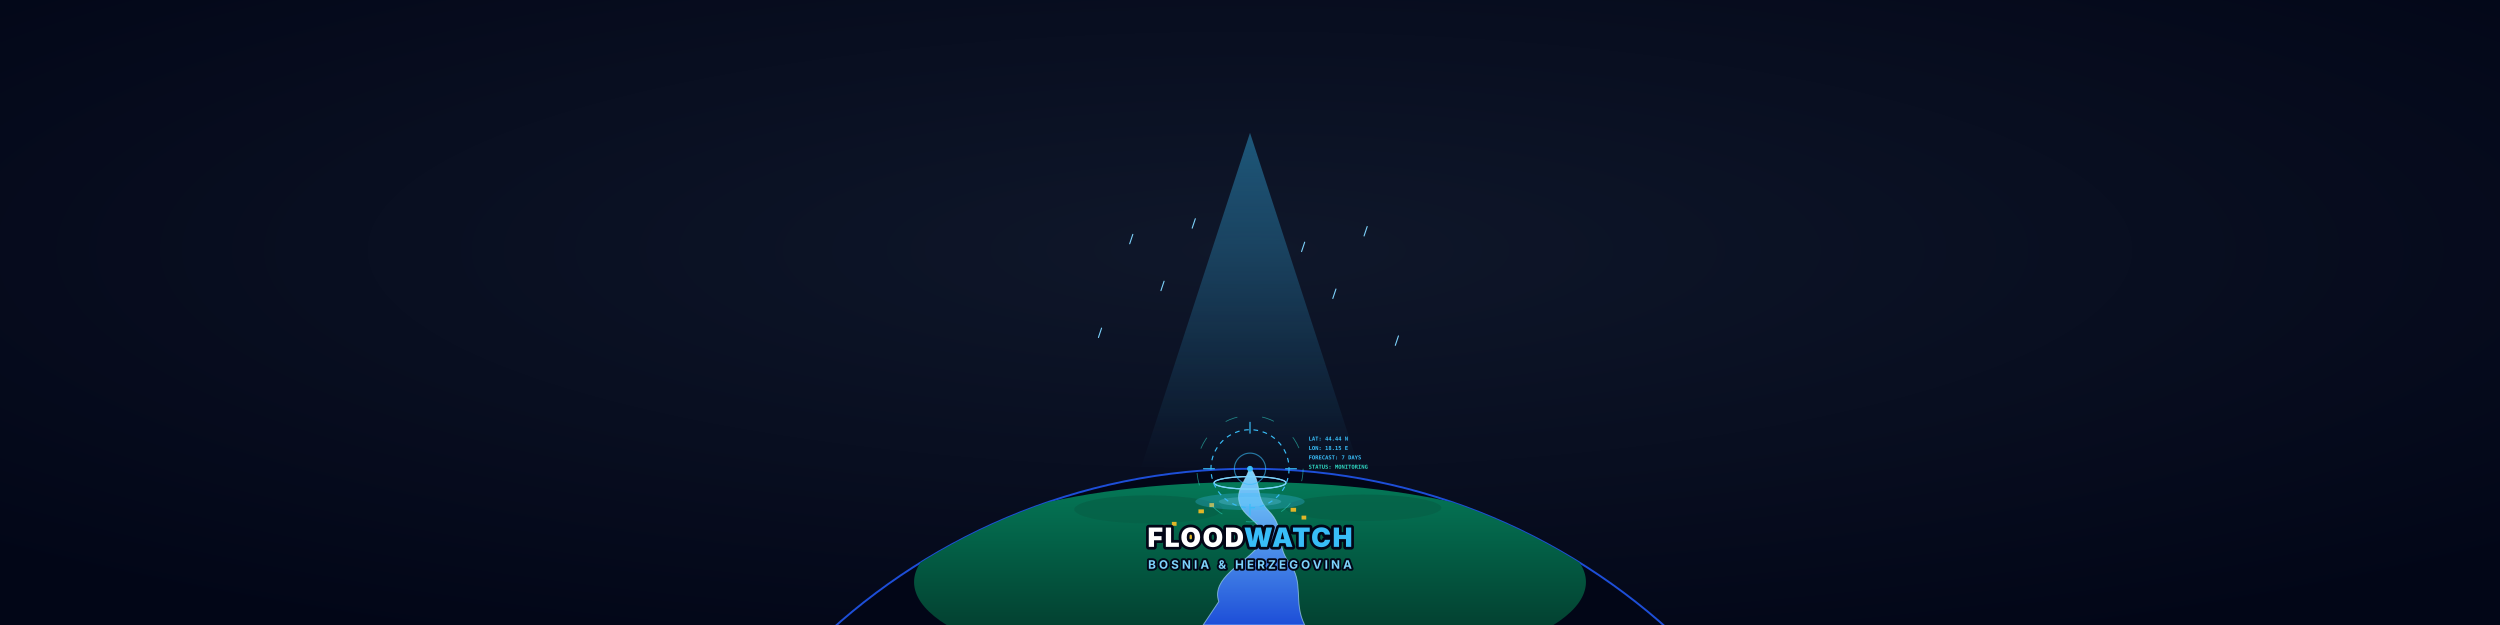
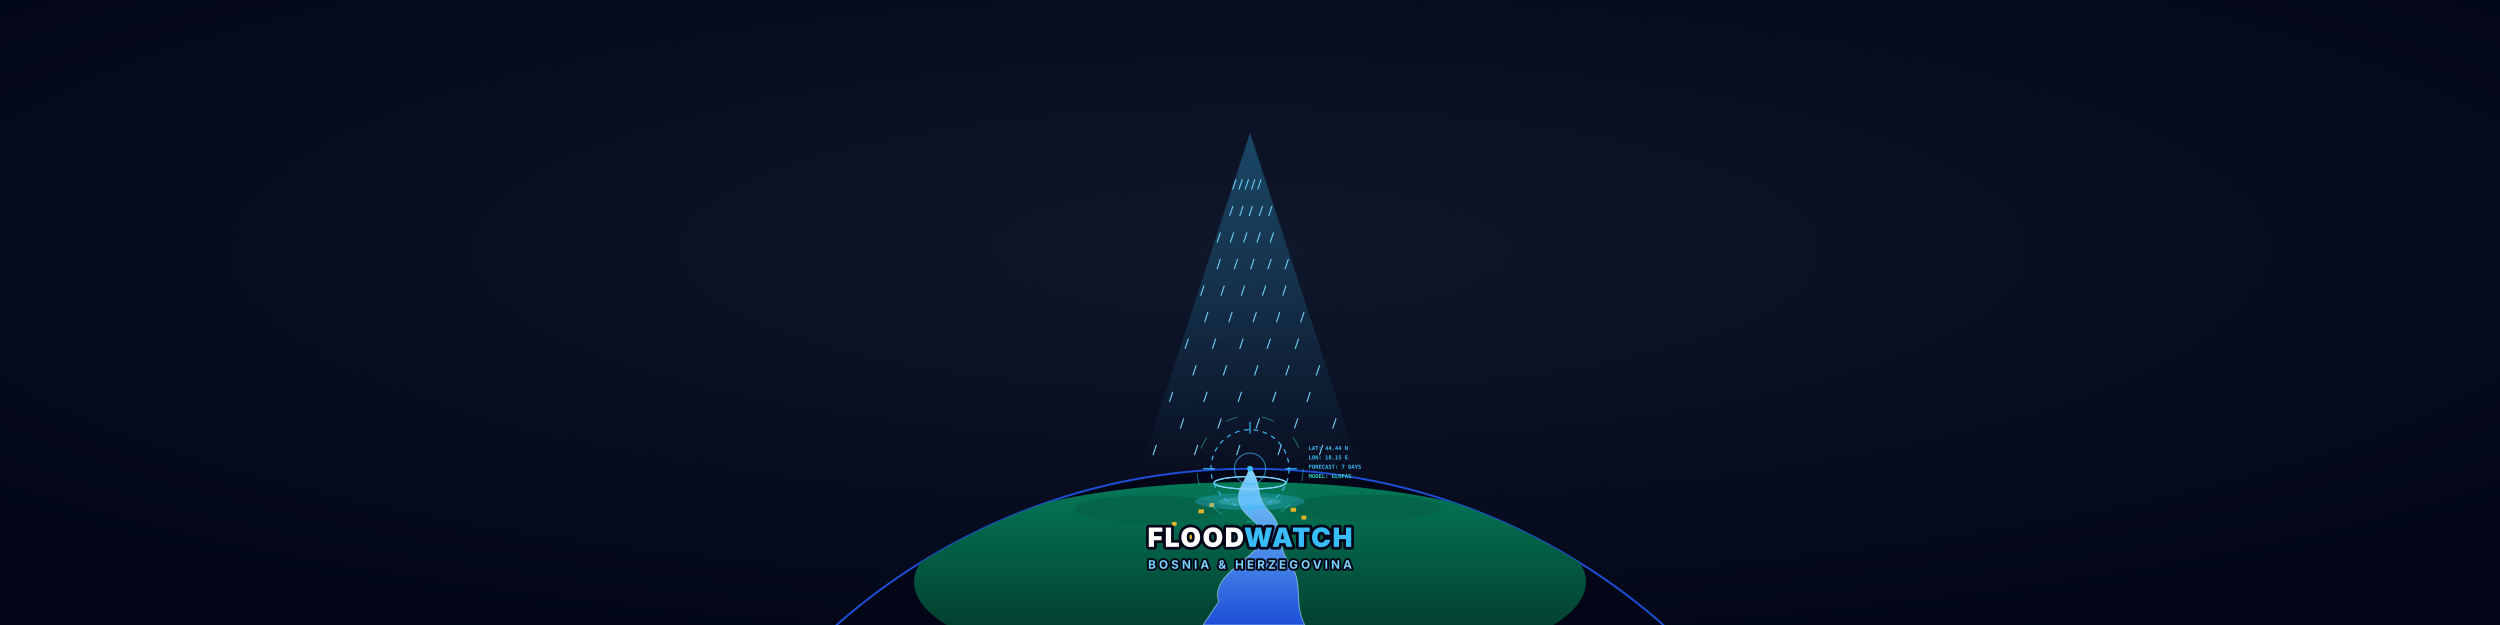
<svg xmlns="http://www.w3.org/2000/svg" viewBox="-1200 0 3200 800" width="100%" height="100%" preserveAspectRatio="xMidYMid slice">
  <defs>
    <radialGradient id="flSpaceBg" cx="50%" cy="40%" r="70%">
      <stop offset="0%" stop-color="#0F172A" />
      <stop offset="100%" stop-color="#020617" />
    </radialGradient>
    <radialGradient id="flEarthGrad" cx="50%" cy="1400" r="800" gradientUnits="userSpaceOnUse">
      <stop offset="0%" stop-color="#1E40AF" />
      <stop offset="75%" stop-color="#1E3A8A" />
      <stop offset="98%" stop-color="#0F172A" />
      <stop offset="100%" stop-color="#020617" />
    </radialGradient>
    <linearGradient id="flSolar" x1="0%" y1="0%" x2="100%" y2="0%">
      <stop offset="0%" stop-color="#0D9488" />
      <stop offset="100%" stop-color="#2DD4BF" />
    </linearGradient>
    <linearGradient id="flLand" x1="0%" y1="0%" x2="0%" y2="100%">
      <stop offset="0%" stop-color="#047857" />
      <stop offset="100%" stop-color="#022C22" />
    </linearGradient>
    <linearGradient id="flWater" x1="0%" y1="0%" x2="0%" y2="100%">
      <stop offset="0%" stop-color="#7DD3FC" />
      <stop offset="100%" stop-color="#1D4ED8" />
    </linearGradient>
    <linearGradient id="flBeamFade" x1="0%" y1="0%" x2="0%" y2="100%">
-       <stop offset="0%" stop-color="#38BDF8" stop-opacity="0.4" />
+       <stop offset="0%" stop-color="#38BDF8" stop-opacity="0.3" />
      <stop offset="100%" stop-color="#38BDF8" stop-opacity="0" />
    </linearGradient>
    <clipPath id="flDome">
      <path d="M -400,1400 A 800,800 0 0,1 1200,1400 Z" />
    </clipPath>
    <style>
-       /* The first part (satellite, beam, HUD, rising water) plays once over 3 s and holds its last frame.
-          Only the small ambient loops (ripples, rain) repeat. Animated properties are limited to opacity
+       /* The first part (cloud, rain haze, HUD, rising water) plays once over 3 s and holds its last frame.
+          Only the small ambient loops (ripples, falling rain) repeat. Animated properties are limited to opacity
         and transform on small groups; the planet is static. */
      @keyframes flRise {
        0%, 35% { transform: scale(1); }
        55%, 100% { transform: scale(1.35); }
      }
      .fl-rise {
        animation: flRise 3s ease-out 1 forwards;
        transform-origin: 400px 640px;
      }
      @keyframes flFadeIn { 0% { opacity: 0; } 100% { opacity: 1; } }
-       .fl-satellite {
-         transform: translate(400px, 170px);
+       .fl-cloud {
+         transform: translate(400px, 150px) scale(1.9);
        opacity: 0;
        animation: flFadeIn .6s ease-out .15s 1 forwards;
      }
-       .fl-beam { animation: flFadeIn 1.6s ease-out 1.0s 1 both; }
+       .fl-haze { animation: flFadeIn 1.6s ease-out 1.0s 1 both; }
      @keyframes flHud {
        0%, 55% { opacity: 0; transform: scale(0.6); }
        80%, 100% { opacity: 1; transform: scale(1); }
      }
      .fl-hud {
        animation: flHud 3s cubic-bezier(0.175, 0.885, 0.32, 1.2) 1 forwards;
        transform-origin: 400px 600px;
      }
      @keyframes flRipple {
        0% { transform: scale(0.3); opacity: 0.8; }
        100% { transform: scale(1.6); opacity: 0; }
      }
      .fl-ripple-1 { animation: flRipple 1.8s ease-out infinite; transform-origin: 400px 618px; }
      .fl-ripple-2 { animation: flRipple 1.8s ease-out infinite .9s; transform-origin: 400px 618px; }
      @keyframes flRain {
        0% { opacity: 0; transform: translate(0, -20px); }
        25% { opacity: 0.35; }
        100% { opacity: 0; transform: translate(-10px, 40px); }
      }
      .fl-rain { animation: flRain 1.2s linear infinite; }
      @media (prefers-reduced-motion: reduce) {
-         .fl-rise, .fl-satellite, .fl-beam, .fl-hud, .fl-ripple-1, .fl-ripple-2, .fl-rain { animation: none; }
-         .fl-satellite, .fl-beam, .fl-hud { opacity: 1; }
+         .fl-rise, .fl-cloud, .fl-haze, .fl-hud, .fl-ripple-1, .fl-ripple-2, .fl-rain { animation: none; }
+         .fl-cloud, .fl-haze, .fl-hud { opacity: 1; }
      }
    </style>
  </defs>
  <rect x="-1200" width="3200" height="800" fill="url(#flSpaceBg)" />
  <g>
    <path d="M 0,800 L 0,707.2 A 800,800 0 0,1 800,707.2 L 800,800 Z" fill="url(#flEarthGrad)" />
    <path d="M -400,1400 A 800,800 0 0,1 1200,1400 Z" fill="url(#flEarthGrad)" stroke="#1D4ED8" stroke-width="2.5" />
    <g clip-path="url(#flDome)">
      <ellipse cx="400" cy="745" rx="430" ry="128" fill="url(#flLand)" />
      <ellipse cx="270" cy="652" rx="95" ry="18" fill="#065F46" opacity="0.7" />
      <ellipse cx="545" cy="650" rx="100" ry="17" fill="#065F46" opacity="0.7" />
      <path d="M 399,601 C 392,620 380,630 388,648 C 396,666 430,676 410,700 C 392,722 350,740 360,770 L 340,800 L 470,800 C 455,770 470,745 450,720 C 432,696 446,676 424,654 C 406,636 416,622 402,601 Z" fill="url(#flWater)" stroke="#BAE6FD" stroke-width="1.2" stroke-opacity="0.6" />
      <g fill="#FBBF24" opacity="0.9">
        <rect x="334" y="652" width="7" height="5" />
        <rect x="348" y="644" width="6" height="5" />
        <rect x="452" y="650" width="7" height="5" />
        <rect x="466" y="660" width="6" height="5" />
        <rect x="318" y="684" width="8" height="6" />
        <rect x="486" y="692" width="8" height="6" />
        <rect x="300" y="668" width="6" height="5" />
        <rect x="505" y="672" width="6" height="5" />
      </g>
    </g>
    <g class="fl-rise">
      <ellipse cx="400" cy="642" rx="70" ry="11" fill="#38BDF8" opacity="0.28" />
      <ellipse cx="400" cy="642" rx="40" ry="6" fill="#7DD3FC" opacity="0.25" />
    </g>
    <ellipse class="fl-ripple-1" cx="400" cy="618" rx="46" ry="8" fill="none" stroke="#7DD3FC" stroke-width="1.5" />
    <ellipse class="fl-ripple-2" cx="400" cy="618" rx="46" ry="8" fill="none" stroke="#7DD3FC" stroke-width="1.5" />
  </g>
-   <g class="fl-rain" stroke="#7DD3FC" stroke-width="1.4" stroke-linecap="round">
-     <path d="M 250,300 l -4,12" />
-     <path d="M 290,360 l -4,12" />
-     <path d="M 330,280 l -4,12" />
-     <path d="M 210,420 l -4,12" />
-     <path d="M 470,310 l -4,12" />
-     <path d="M 510,370 l -4,12" />
-     <path d="M 550,290 l -4,12" />
-     <path d="M 590,430 l -4,12" />
+   <g class="fl-rain" stroke="#7DD3FC" stroke-width="1.4" stroke-linecap="round" fill="none">
+     <path d="M 382,230 l -4,12 M 390,230 l -4,12 M 398,230 l -4,12 M 406,230 l -4,12 M 414,230 l -4,12 M 378,264 l -4,12 M 391,264 l -4,12 M 403,264 l -4,12 M 416,264 l -4,12 M 428,264 l -4,12 M 362,298 l -4,12 M 379,298 l -4,12 M 396,298 l -4,12 M 413,298 l -4,12 M 430,298 l -4,12 M 362,332 l -4,12 M 384,332 l -4,12 M 405,332 l -4,12 M 427,332 l -4,12 M 449,332 l -4,12 M 341,366 l -4,12 M 367,366 l -4,12 M 393,366 l -4,12 M 420,366 l -4,12 M 446,366 l -4,12 M 346,400 l -4,12 M 377,400 l -4,12 M 408,400 l -4,12 M 438,400 l -4,12 M 469,400 l -4,12 M 321,434 l -4,12 M 356,434 l -4,12 M 391,434 l -4,12 M 426,434 l -4,12 M 462,434 l -4,12 M 331,468 l -4,12 M 370,468 l -4,12 M 410,468 l -4,12 M 450,468 l -4,12 M 489,468 l -4,12 M 301,502 l -4,12 M 345,502 l -4,12 M 389,502 l -4,12 M 433,502 l -4,12 M 477,502 l -4,12 M 315,536 l -4,12 M 363,536 l -4,12 M 412,536 l -4,12 M 461,536 l -4,12 M 510,536 l -4,12 M 280,570 l -4,12 M 333,570 l -4,12 M 387,570 l -4,12 M 440,570 l -4,12 M 493,570 l -4,12" />
  </g>
  <g class="fl-hud">
    <g stroke="#38BDF8" stroke-width="1.5" fill="none">
      <circle cx="400" cy="600" r="50" stroke-dasharray="6 6" />
      <circle cx="400" cy="600" r="20" opacity="0.6" />
      <circle cx="400" cy="600" r="3" fill="#38BDF8" />
      <path d="M 340,600 L 355,600" />
      <path d="M 460,600 L 445,600" />
      <path d="M 400,540 L 400,555" />
      <path d="M 400,660 L 400,645" />
    </g>
    <circle cx="400" cy="600" r="68" fill="none" stroke="#2DD4BF" stroke-width="1" stroke-dasharray="16 32" opacity="0.6" />
    <g font-family="monospace" font-size="7" font-weight="bold" fill="#38BDF8">
-       <text x="475" y="564">LAT: 44.44 N</text>
-       <text x="475" y="576">LON: 18.15 E</text>
-       <text x="475" y="588">FORECAST: 7 DAYS</text>
-       <text x="475" y="600" fill="#2DD4BF">STATUS: MONITORING</text>
+       <text x="475" y="576">LAT: 44.44 N</text>
+       <text x="475" y="588">LON: 18.15 E</text>
+       <text x="475" y="600">FORECAST: 7 DAYS</text>
+       <text x="475" y="612" fill="#2DD4BF">MODEL: GLOFAS</text>
    </g>
  </g>
-   <polygon class="fl-beam" transform="translate(400, 170)" points="0,0 -140,430 140,430" fill="url(#flBeamFade)" />
-   <g class="fl-satellite">
-     <rect x="-110" y="-10" width="65" height="20" rx="2" fill="url(#flSolar)" stroke="#334155" stroke-width="1" />
-     <line x1="-45" y1="0" x2="-20" y2="0" stroke="#94A3B8" stroke-width="3" />
-     <rect x="45" y="-10" width="65" height="20" rx="2" fill="url(#flSolar)" stroke="#334155" stroke-width="1" />
-     <line x1="20" y1="0" x2="45" y2="0" stroke="#94A3B8" stroke-width="3" />
-     <rect x="-20" y="-16" width="40" height="32" rx="4" fill="#F8FAFC" stroke="#475569" stroke-width="1.5" />
-     <circle cx="0" cy="0" r="8" fill="#1E293B" />
-     <path d="M -12,16 Q 0,26 12,16 Z" fill="#94A3B8" />
-     <circle cx="0" cy="24" r="2.5" fill="#38BDF8" />
+   <polygon class="fl-haze" transform="translate(400, 170)" points="0,0 -140,430 140,430" fill="url(#flBeamFade)" />
+   <g class="fl-cloud">
+     <circle cx="-30" cy="2" r="22" fill="#E2E8F0" />
+     <circle cx="2" cy="-12" r="32" fill="#E2E8F0" />
+     <circle cx="36" cy="0" r="24" fill="#E2E8F0" />
+     <rect x="-52" y="2" width="112" height="24" rx="12" fill="#E2E8F0" />
+     <path d="M -52,14 H 60 a12,12 0 0 1 -12,12 H -40 a12,12 0 0 1 -12,-12 Z" fill="#94A3B8" opacity="0.55" />
  </g>
  <g transform="translate(400, 700)" text-anchor="middle">
    <text x="0" y="0" font-family="system-ui, -apple-system, sans-serif" font-size="34" font-weight="900" fill="#FFFFFF" letter-spacing="2" stroke="#020617" stroke-width="7" stroke-linejoin="round" paint-order="stroke">FLOOD<tspan fill="#38BDF8">WATCH</tspan>
    </text>
    <text x="0" y="28" font-family="system-ui, -apple-system, sans-serif" font-size="15" font-weight="700" fill="#7DD3FC" letter-spacing="4" stroke="#020617" stroke-width="5" stroke-linejoin="round" paint-order="stroke">BOSNIA &amp; HERZEGOVINA</text>
  </g>
</svg>
